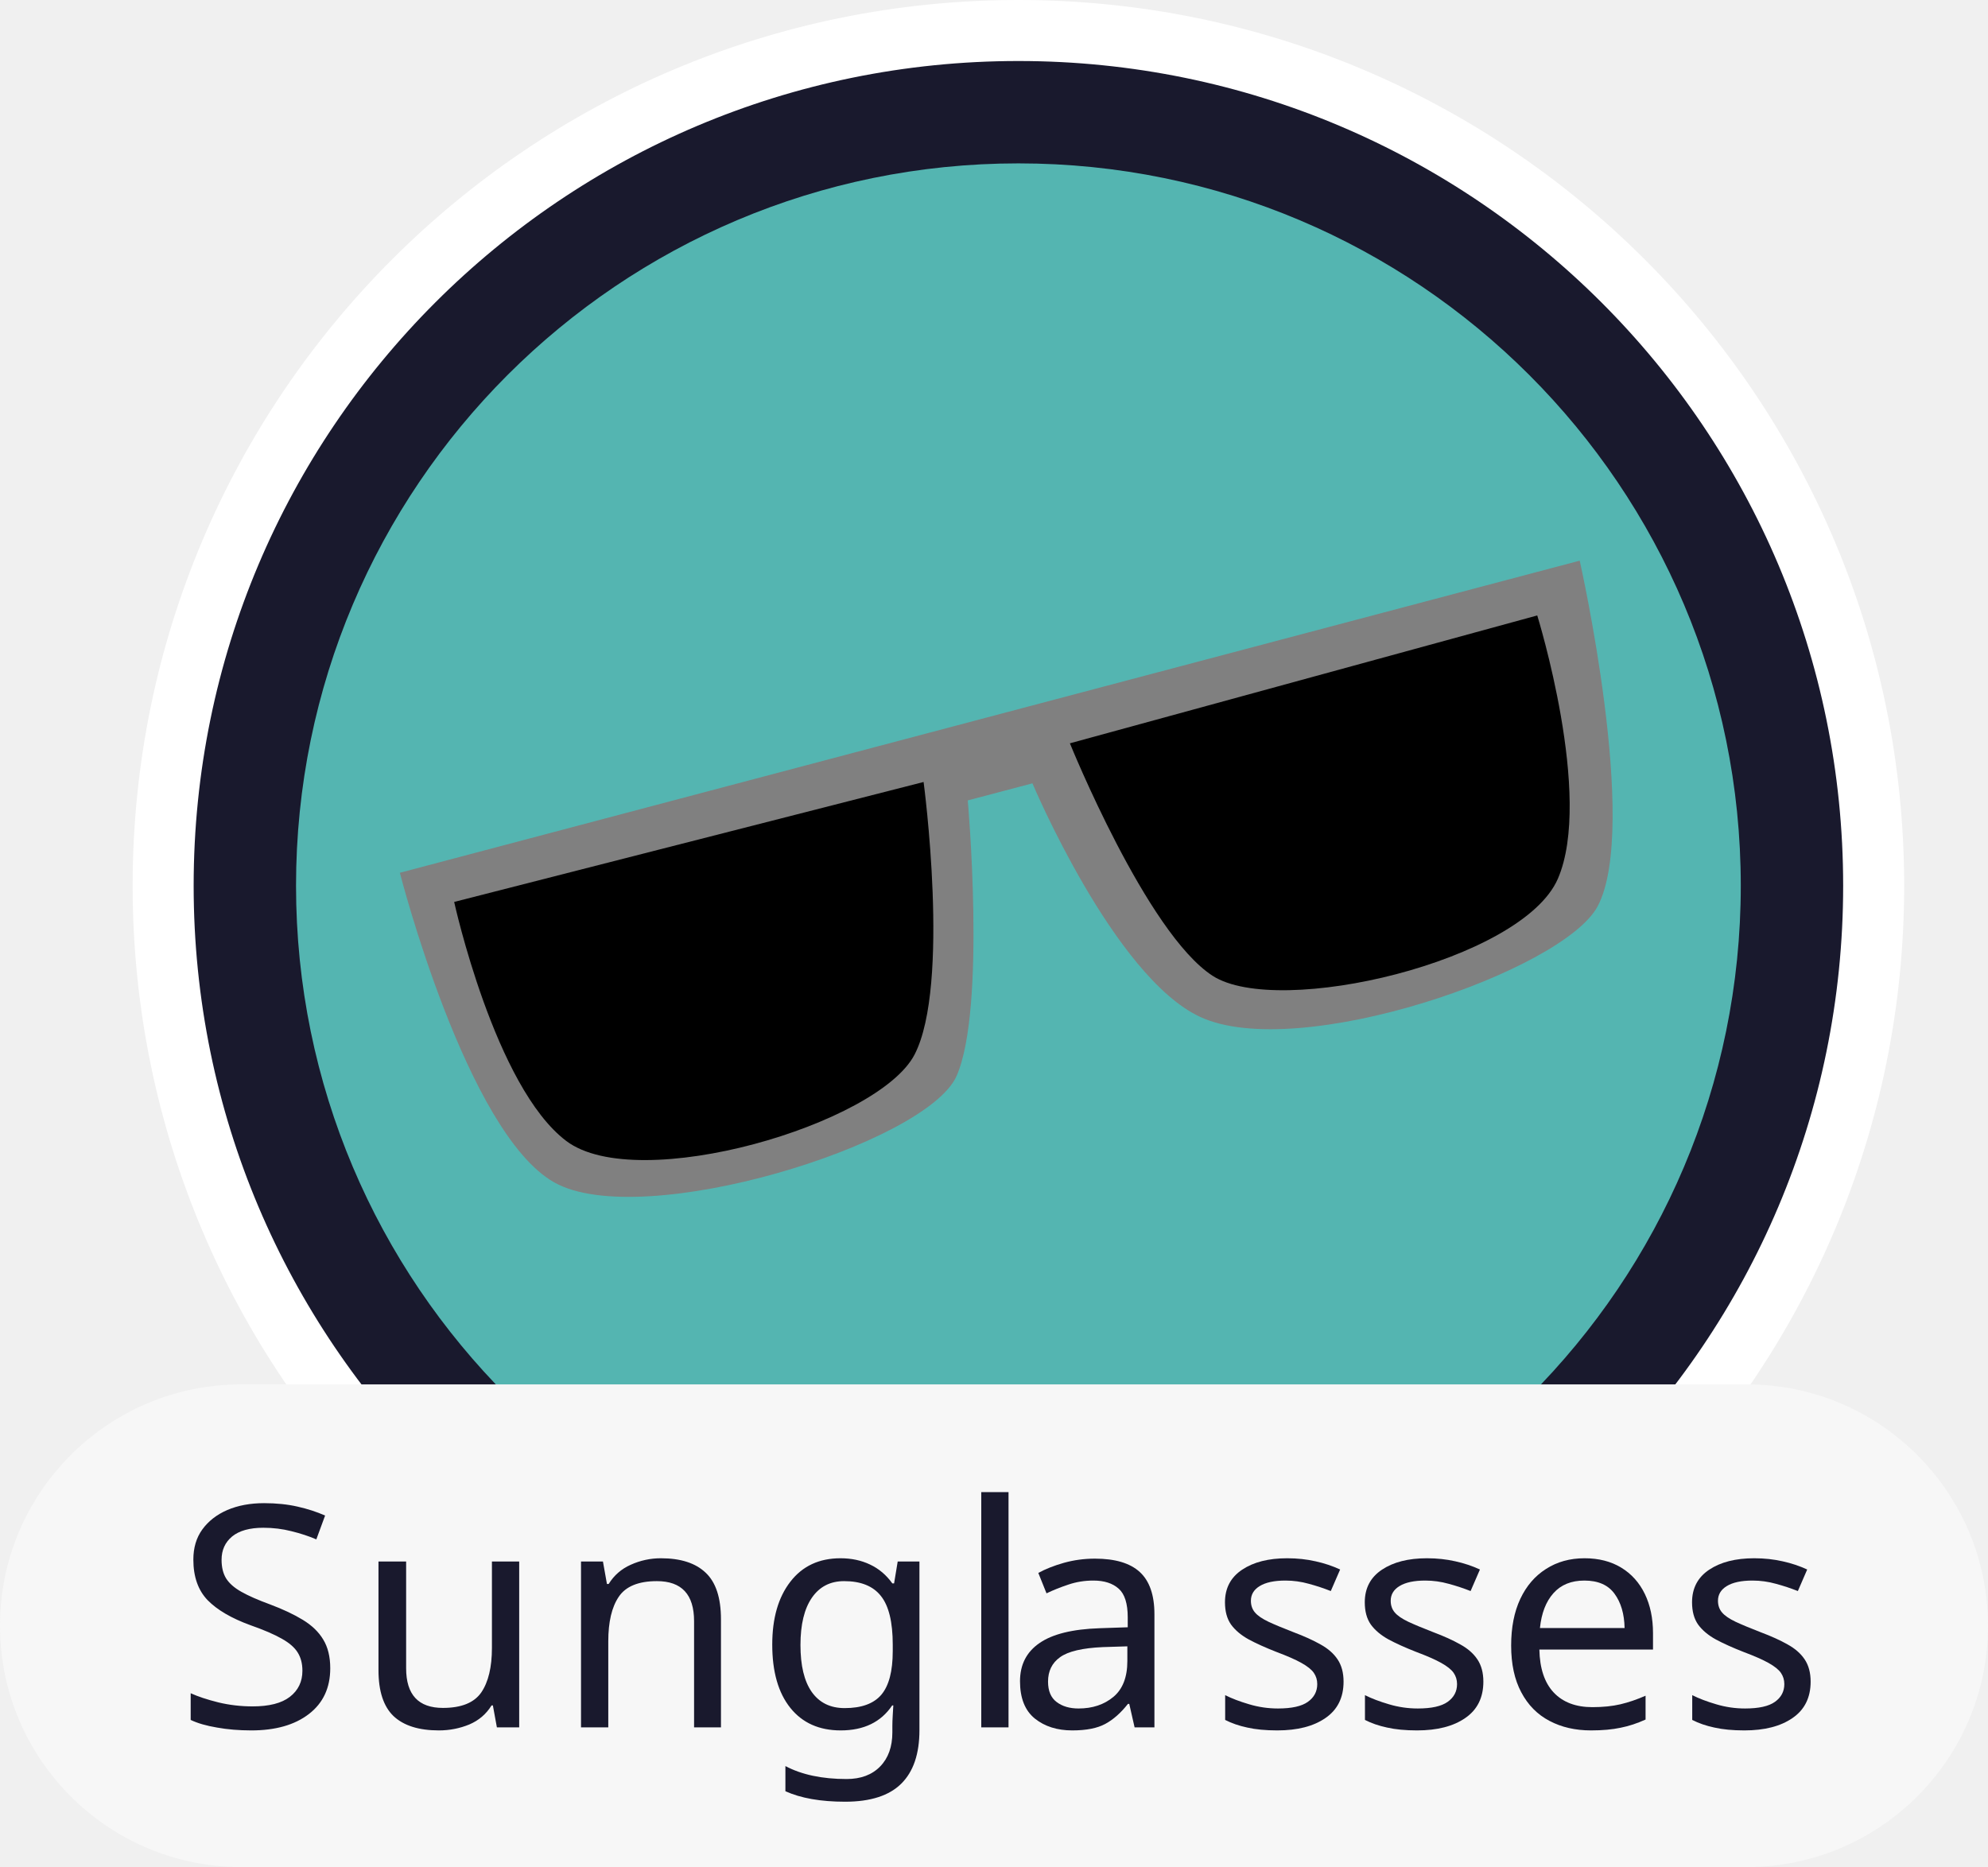
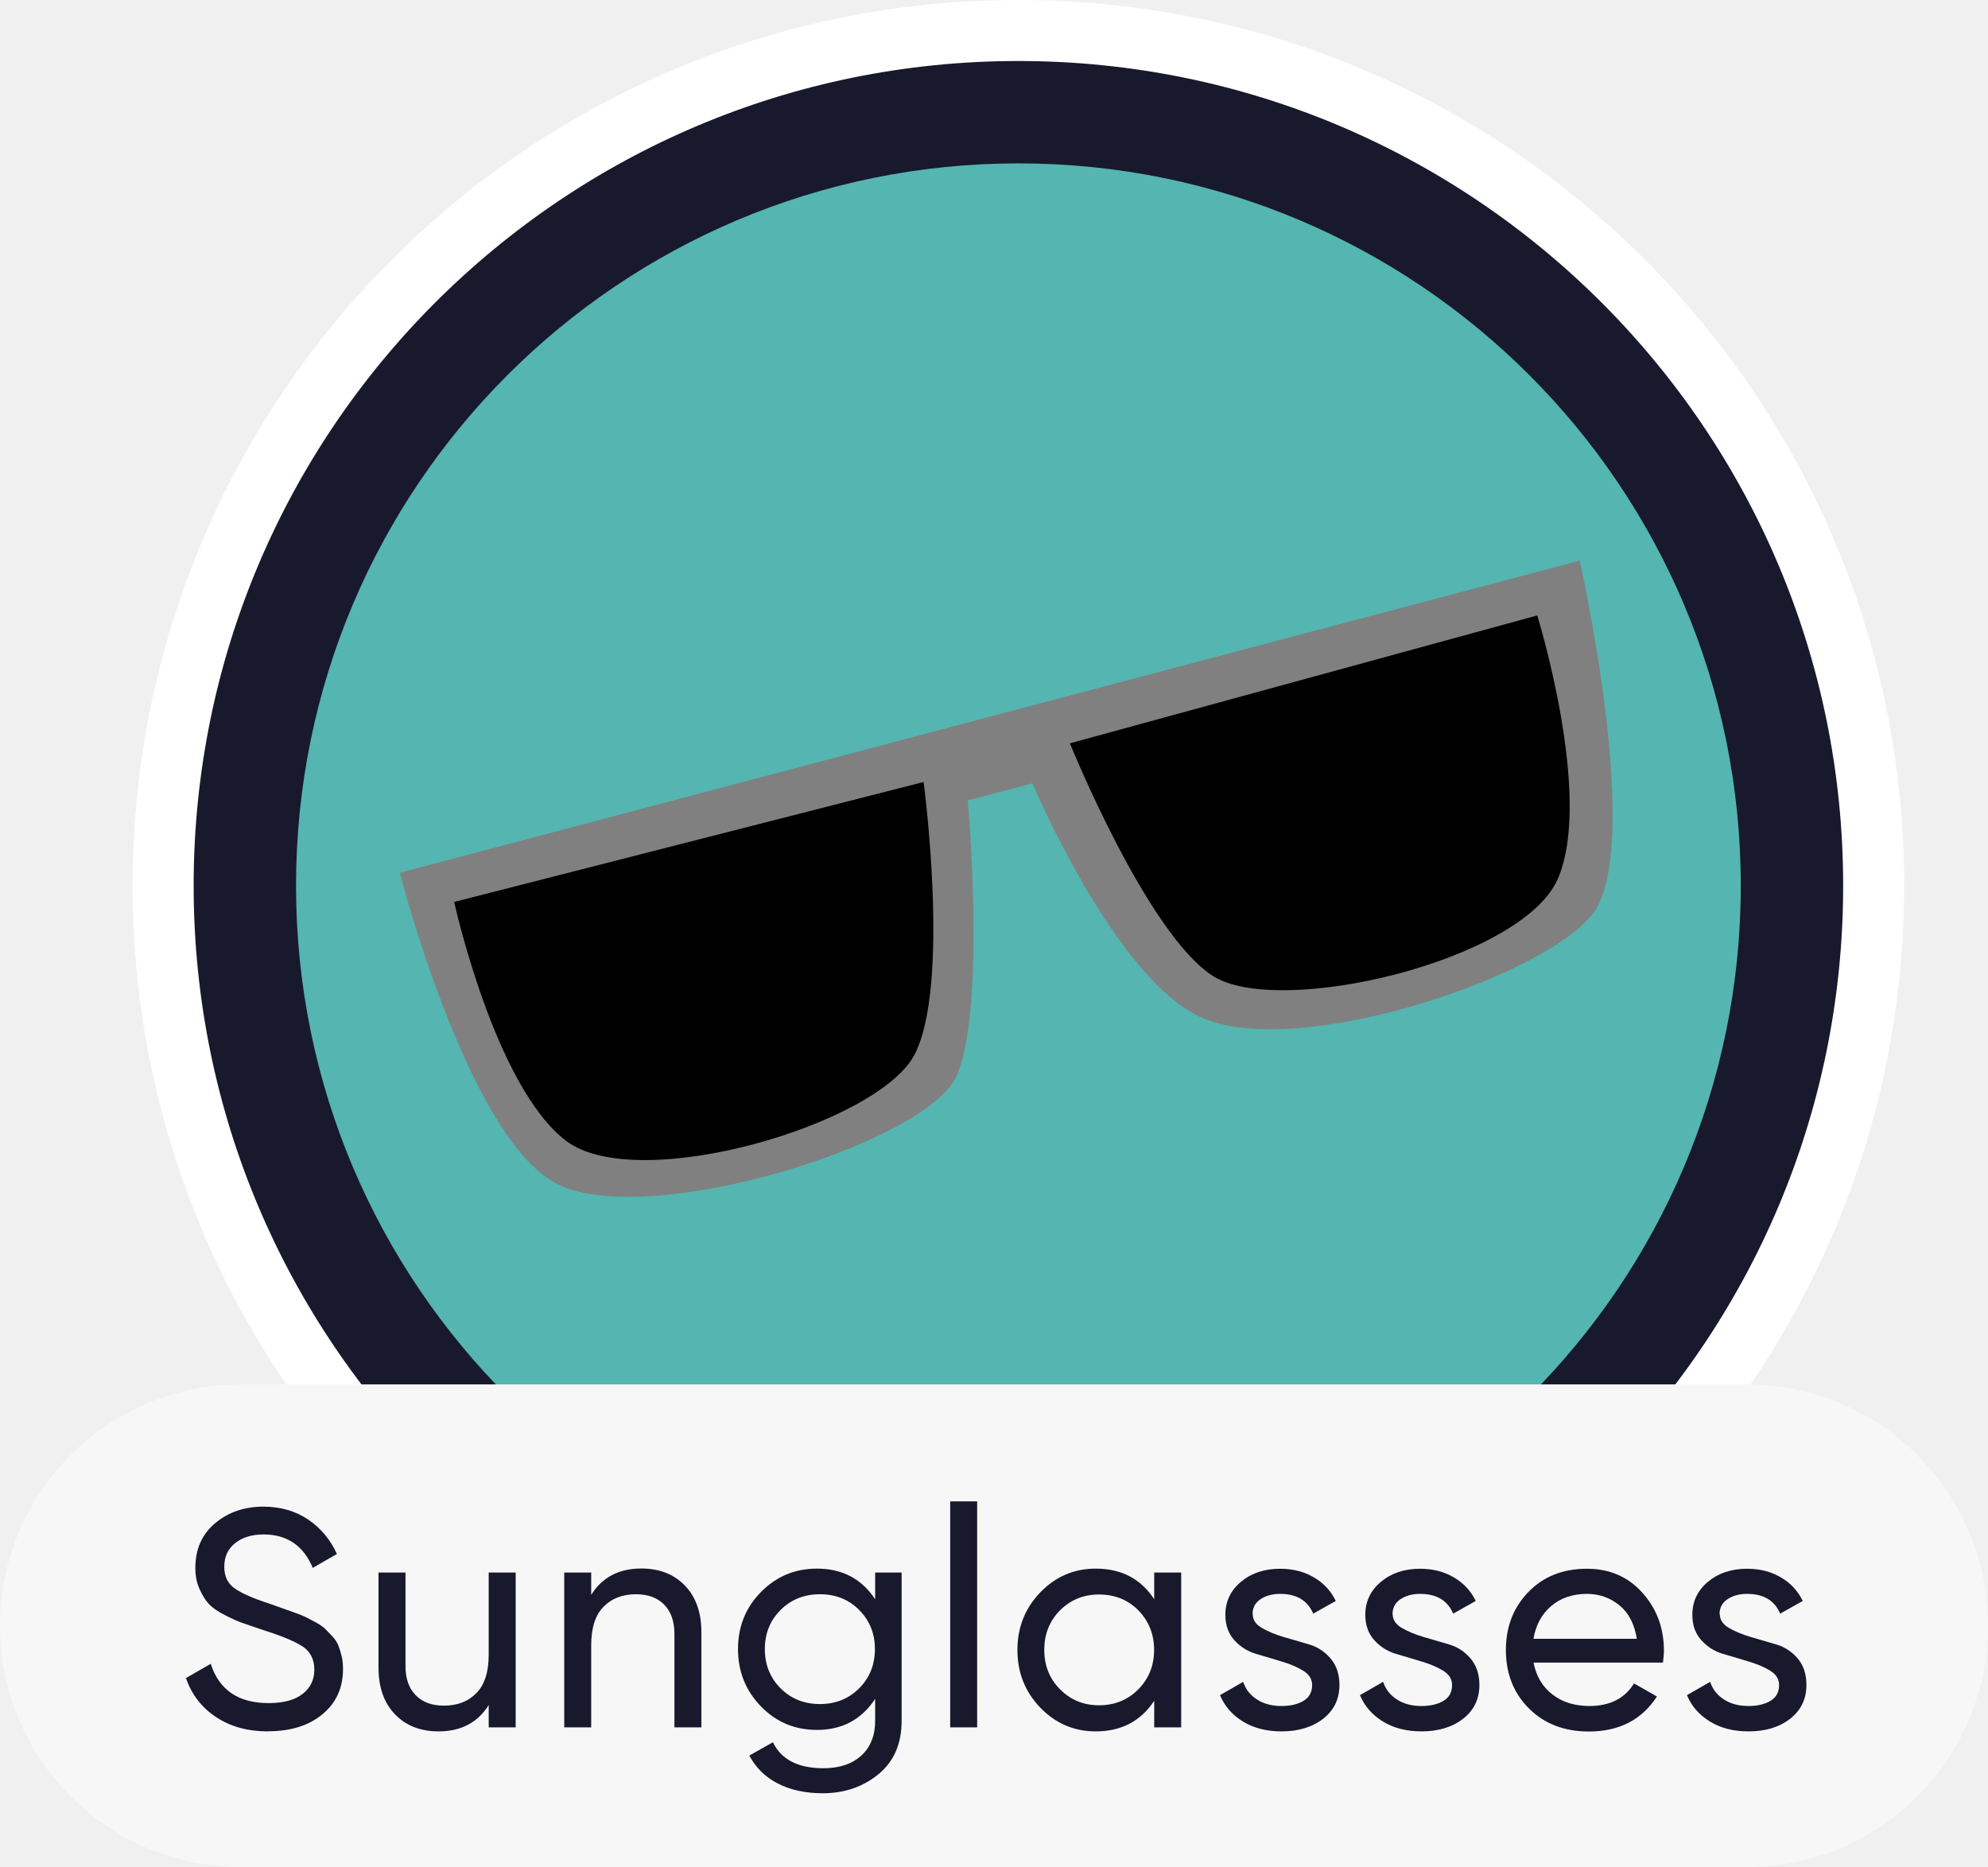
<svg xmlns="http://www.w3.org/2000/svg" viewBox="0 0 162.92 153.01">
  <defs>
-     <style>.d{letter-spacing:.02em;}.e{stroke:#fff;stroke-miterlimit:10;stroke-width:5px;}.e,.f{fill:#19192d;}.g{letter-spacing:.03em;}.h{letter-spacing:0em;}.i{letter-spacing:.01em;}.j{fill:#f7f7f7;}.k{fill:gray;}.l{fill:#54b5b1;}.m{letter-spacing:0em;}.f{font-family:Gilroy-Medium, Gilroy-Medium;font-size:25.37px;}</style>
+     <style>.d{stroke:#fff;stroke-miterlimit:10;stroke-width:5px;}.d,.e{fill:#19192d;}.f{fill:#f7f7f7;}.g{fill:gray;}.h{fill:#54b5b1;}</style>
  </defs>
  <g id="a" />
  <g id="b">
    <g id="c">
      <g>
-         <circle class="e" cx="83.46" cy="72.59" r="70.09" />
-         <circle class="l" cx="83.46" cy="72.59" r="59.2" />
-         <rect class="j" x="0" y="113.46" width="162.92" height="39.56" rx="19.78" ry="19.78" />
-         <text class="f" transform="translate(14.33 141.57)">
-           <tspan class="g" x="0" y="0">Sungl</tspan>
-           <tspan class="d" x="68.09" y="0">a</tspan>
-           <tspan class="h" x="84.76" y="0">s</tspan>
-           <tspan class="i" x="96.22" y="0">s</tspan>
-           <tspan class="m" x="108.12" y="0">e</tspan>
-           <tspan class="g" x="123.04" y="0">s</tspan>
-         </text>
+         <circle class="d" cx="83.46" cy="72.59" r="70.09" />
+         <circle class="h" cx="83.46" cy="72.59" r="59.2" />
+         <rect class="f" x="0" y="113.46" width="162.92" height="39.56" rx="19.78" ry="19.78" />
        <g>
-           <path class="k" d="M32.77,71.53l96.69-25.58s4.91,21.78,1.48,28.31c-2.79,5.31-24.53,12.84-32.59,9.08-7.07-3.29-13.74-19.14-13.74-19.14l-5.3,1.4s1.52,17.01-.91,22.57c-2.43,5.56-25.8,12.81-32.99,8.73-7.2-4.08-12.64-25.37-12.64-25.37Z" />
+           <path class="e" d="M21.96,141.9c-1.66,0-3.07-.39-4.25-1.17-1.18-.78-2-1.84-2.47-3.2l2.03-1.17c.69,2.15,2.27,3.22,4.74,3.22,1.22,0,2.15-.25,2.79-.75,.64-.5,.96-1.16,.96-1.99s-.32-1.48-.96-1.9c-.64-.42-1.72-.87-3.22-1.34-.74-.25-1.3-.45-1.69-.58-.39-.13-.88-.35-1.46-.65-.58-.29-1.02-.6-1.31-.91s-.54-.72-.77-1.23c-.23-.51-.34-1.08-.34-1.73,0-1.54,.54-2.76,1.62-3.66,1.08-.91,2.4-1.36,3.96-1.36,1.4,0,2.63,.36,3.67,1.06,1.04,.71,1.82,1.65,2.35,2.82l-1.98,1.14c-.76-1.83-2.11-2.74-4.03-2.74-.96,0-1.74,.24-2.33,.71s-.89,1.12-.89,1.93,.28,1.37,.84,1.77c.56,.41,1.52,.83,2.89,1.27,.48,.17,.82,.29,1.03,.37,.21,.07,.53,.19,.96,.34,.43,.15,.75,.28,.95,.38s.48,.25,.82,.43c.35,.19,.6,.37,.77,.53,.17,.17,.37,.38,.6,.62,.23,.25,.39,.5,.49,.75,.1,.25,.19,.55,.27,.88s.11,.68,.11,1.05c0,1.56-.57,2.79-1.7,3.72s-2.61,1.38-4.44,1.38Z" />
+           <path class="e" d="M40.05,128.88h2.21v12.69h-2.21v-1.83c-.9,1.44-2.27,2.16-4.11,2.16-1.49,0-2.68-.47-3.58-1.41-.9-.94-1.34-2.21-1.34-3.82v-7.79h2.21v7.66c0,1.03,.28,1.83,.84,2.4,.56,.57,1.33,.85,2.31,.85,1.1,0,1.99-.34,2.66-1.03,.68-.68,1.01-1.74,1.01-3.16v-6.72Z" />
+           <path class="e" d="M52.56,128.55c1.49,0,2.68,.47,3.58,1.41,.9,.94,1.34,2.21,1.34,3.82v7.79h-2.21v-7.66c0-1.03-.28-1.83-.84-2.4s-1.33-.85-2.31-.85c-1.1,0-1.99,.34-2.66,1.03-.68,.68-1.01,1.74-1.01,3.16v6.72h-2.21v-12.69h2.21v1.83c.9-1.44,2.27-2.16,4.11-2.16Z" />
+           <path class="e" d="M71.71,128.88h2.18v12.15c0,1.88-.63,3.34-1.9,4.38-1.27,1.04-2.79,1.56-4.57,1.56-1.42,0-2.65-.27-3.68-.8-1.03-.53-1.81-1.3-2.33-2.29l1.93-1.09c.69,1.42,2.07,2.13,4.14,2.13,1.32,0,2.35-.35,3.11-1.04,.75-.69,1.13-1.64,1.13-2.84v-1.8c-1.12,1.69-2.71,2.54-4.77,2.54-1.81,0-3.34-.64-4.59-1.93s-1.88-2.85-1.88-4.69,.62-3.4,1.88-4.68,2.78-1.92,4.59-1.92c2.08,0,3.67,.84,4.77,2.51v-2.18Zm-7.74,9.49c.86,.86,1.94,1.29,3.22,1.29s2.36-.43,3.22-1.29c.86-.86,1.29-1.94,1.29-3.22s-.43-2.33-1.29-3.2-1.94-1.29-3.22-1.29-2.36,.43-3.22,1.29c-.86,.86-1.29,1.93-1.29,3.2s.43,2.36,1.29,3.22Z" />
+           <path class="e" d="M77.87,141.57v-18.52h2.21v18.52h-2.21Z" />
+           <path class="e" d="M94.59,128.88h2.21v12.69h-2.21v-2.18c-1.1,1.67-2.7,2.51-4.79,2.51-1.78,0-3.29-.65-4.54-1.94-1.25-1.29-1.88-2.87-1.88-4.73s.63-3.44,1.88-4.73c1.25-1.29,2.76-1.94,4.54-1.94,2.1,0,3.7,.84,4.79,2.51v-2.18Zm-4.52,10.88c1.28,0,2.36-.44,3.22-1.31,.86-.87,1.29-1.95,1.29-3.23s-.43-2.36-1.29-3.24c-.86-.87-1.94-1.3-3.22-1.3s-2.33,.44-3.2,1.3c-.86,.87-1.29,1.95-1.29,3.24s.43,2.36,1.29,3.23c.86,.87,1.93,1.31,3.2,1.31Z" />
+           <path class="e" d="M102.66,132.27c0,.48,.25,.86,.75,1.15s1.09,.54,1.78,.74c.69,.2,1.38,.41,2.08,.61,.7,.2,1.29,.59,1.77,1.15s.73,1.29,.73,2.17c0,1.15-.44,2.07-1.33,2.77-.89,.69-2.03,1.04-3.41,1.04-1.23,0-2.29-.27-3.17-.81-.88-.54-1.5-1.26-1.88-2.16l1.9-1.09c.2,.61,.58,1.09,1.14,1.45,.56,.36,1.23,.53,2,.53,.73,0,1.33-.14,1.8-.42,.47-.28,.71-.71,.71-1.3,0-.49-.25-.88-.74-1.18-.49-.3-1.08-.55-1.77-.75-.69-.21-1.38-.42-2.08-.62-.7-.21-1.29-.58-1.78-1.12s-.74-1.23-.74-2.08c0-1.1,.43-2,1.28-2.71,.85-.71,1.92-1.07,3.21-1.07,1.03,0,1.95,.23,2.75,.7,.8,.46,1.41,1.11,1.81,1.94l-1.85,1.04c-.46-1.08-1.36-1.62-2.71-1.62-.63,0-1.16,.14-1.6,.43-.44,.29-.66,.7-.66,1.23Z" />
+           <path class="e" d="M114.13,132.27c0,.48,.25,.86,.75,1.15s1.09,.54,1.78,.74c.69,.2,1.38,.41,2.08,.61,.7,.2,1.29,.59,1.77,1.15s.73,1.29,.73,2.17c0,1.15-.44,2.07-1.33,2.77-.89,.69-2.03,1.04-3.41,1.04-1.23,0-2.29-.27-3.17-.81-.88-.54-1.5-1.26-1.88-2.16l1.9-1.09c.2,.61,.58,1.09,1.14,1.45,.56,.36,1.23,.53,2,.53,.73,0,1.33-.14,1.8-.42,.47-.28,.71-.71,.71-1.3,0-.49-.25-.88-.74-1.18-.49-.3-1.08-.55-1.77-.75-.69-.21-1.38-.42-2.08-.62-.7-.21-1.29-.58-1.78-1.12s-.74-1.23-.74-2.08c0-1.1,.43-2,1.28-2.71,.85-.71,1.92-1.07,3.21-1.07,1.03,0,1.95,.23,2.75,.7,.8,.46,1.41,1.11,1.81,1.94l-1.85,1.04c-.46-1.08-1.36-1.62-2.71-1.62-.63,0-1.16,.14-1.6,.43-.44,.29-.66,.7-.66,1.23Z" />
+           <path class="e" d="M125.67,136.24c.22,1.13,.74,2.01,1.56,2.64s1.83,.94,3.03,.94c1.67,0,2.89-.62,3.65-1.85l1.88,1.07c-1.24,1.91-3.1,2.87-5.58,2.87-2.01,0-3.65-.63-4.91-1.89-1.26-1.26-1.89-2.85-1.89-4.78s.62-3.5,1.85-4.77c1.23-1.27,2.83-1.9,4.79-1.9,1.86,0,3.38,.66,4.55,1.97,1.17,1.31,1.76,2.89,1.76,4.73,0,.32-.03,.65-.08,.99h-10.63Zm4.39-5.61c-1.18,0-2.16,.33-2.94,1s-1.26,1.56-1.45,2.68h8.47c-.19-1.2-.66-2.11-1.42-2.74-.76-.62-1.65-.94-2.66-.94Z" />
+           <path class="e" d="M140.94,132.27c0,.48,.25,.86,.75,1.15s1.09,.54,1.78,.74c.69,.2,1.38,.41,2.08,.61,.7,.2,1.29,.59,1.77,1.15,.48,.56,.72,1.29,.72,2.17,0,1.15-.44,2.07-1.33,2.77s-2.03,1.04-3.41,1.04c-1.24,0-2.29-.27-3.17-.81-.88-.54-1.51-1.26-1.88-2.16l1.9-1.09c.2,.61,.58,1.09,1.14,1.45,.56,.36,1.23,.53,2,.53,.73,0,1.33-.14,1.8-.42,.47-.28,.71-.71,.71-1.3,0-.49-.25-.88-.74-1.18-.49-.3-1.08-.55-1.77-.75-.69-.21-1.38-.42-2.08-.62s-1.29-.58-1.78-1.12-.74-1.23-.74-2.08c0-1.1,.43-2,1.28-2.71,.85-.71,1.92-1.07,3.21-1.07,1.03,0,1.95,.23,2.75,.7,.8,.46,1.41,1.11,1.81,1.94l-1.85,1.04c-.46-1.08-1.36-1.62-2.71-1.62-.63,0-1.16,.14-1.6,.43s-.66,.7-.66,1.23Z" />
+         </g>
+         <g>
+           <path class="g" d="M32.77,71.53l96.69-25.58s4.91,21.78,1.48,28.31c-2.79,5.31-24.53,12.84-32.59,9.08-7.07-3.29-13.74-19.14-13.74-19.14l-5.3,1.4s1.52,17.01-.91,22.57c-2.43,5.56-25.8,12.81-32.99,8.73-7.2-4.08-12.64-25.37-12.64-25.37Z" />
          <path d="M37.22,73.92l38.47-9.83s2.22,16.62-.74,22.34c-2.96,5.72-22.66,11.5-28.53,7.09-5.87-4.41-9.2-19.6-9.2-19.6Z" />
          <path d="M125.98,50.44l-38.3,10.48s6.29,15.55,11.69,19.05c5.4,3.5,25.38-1.21,28.3-7.95,2.92-6.74-1.69-21.58-1.69-21.58Z" />
        </g>
      </g>
    </g>
  </g>
</svg>
